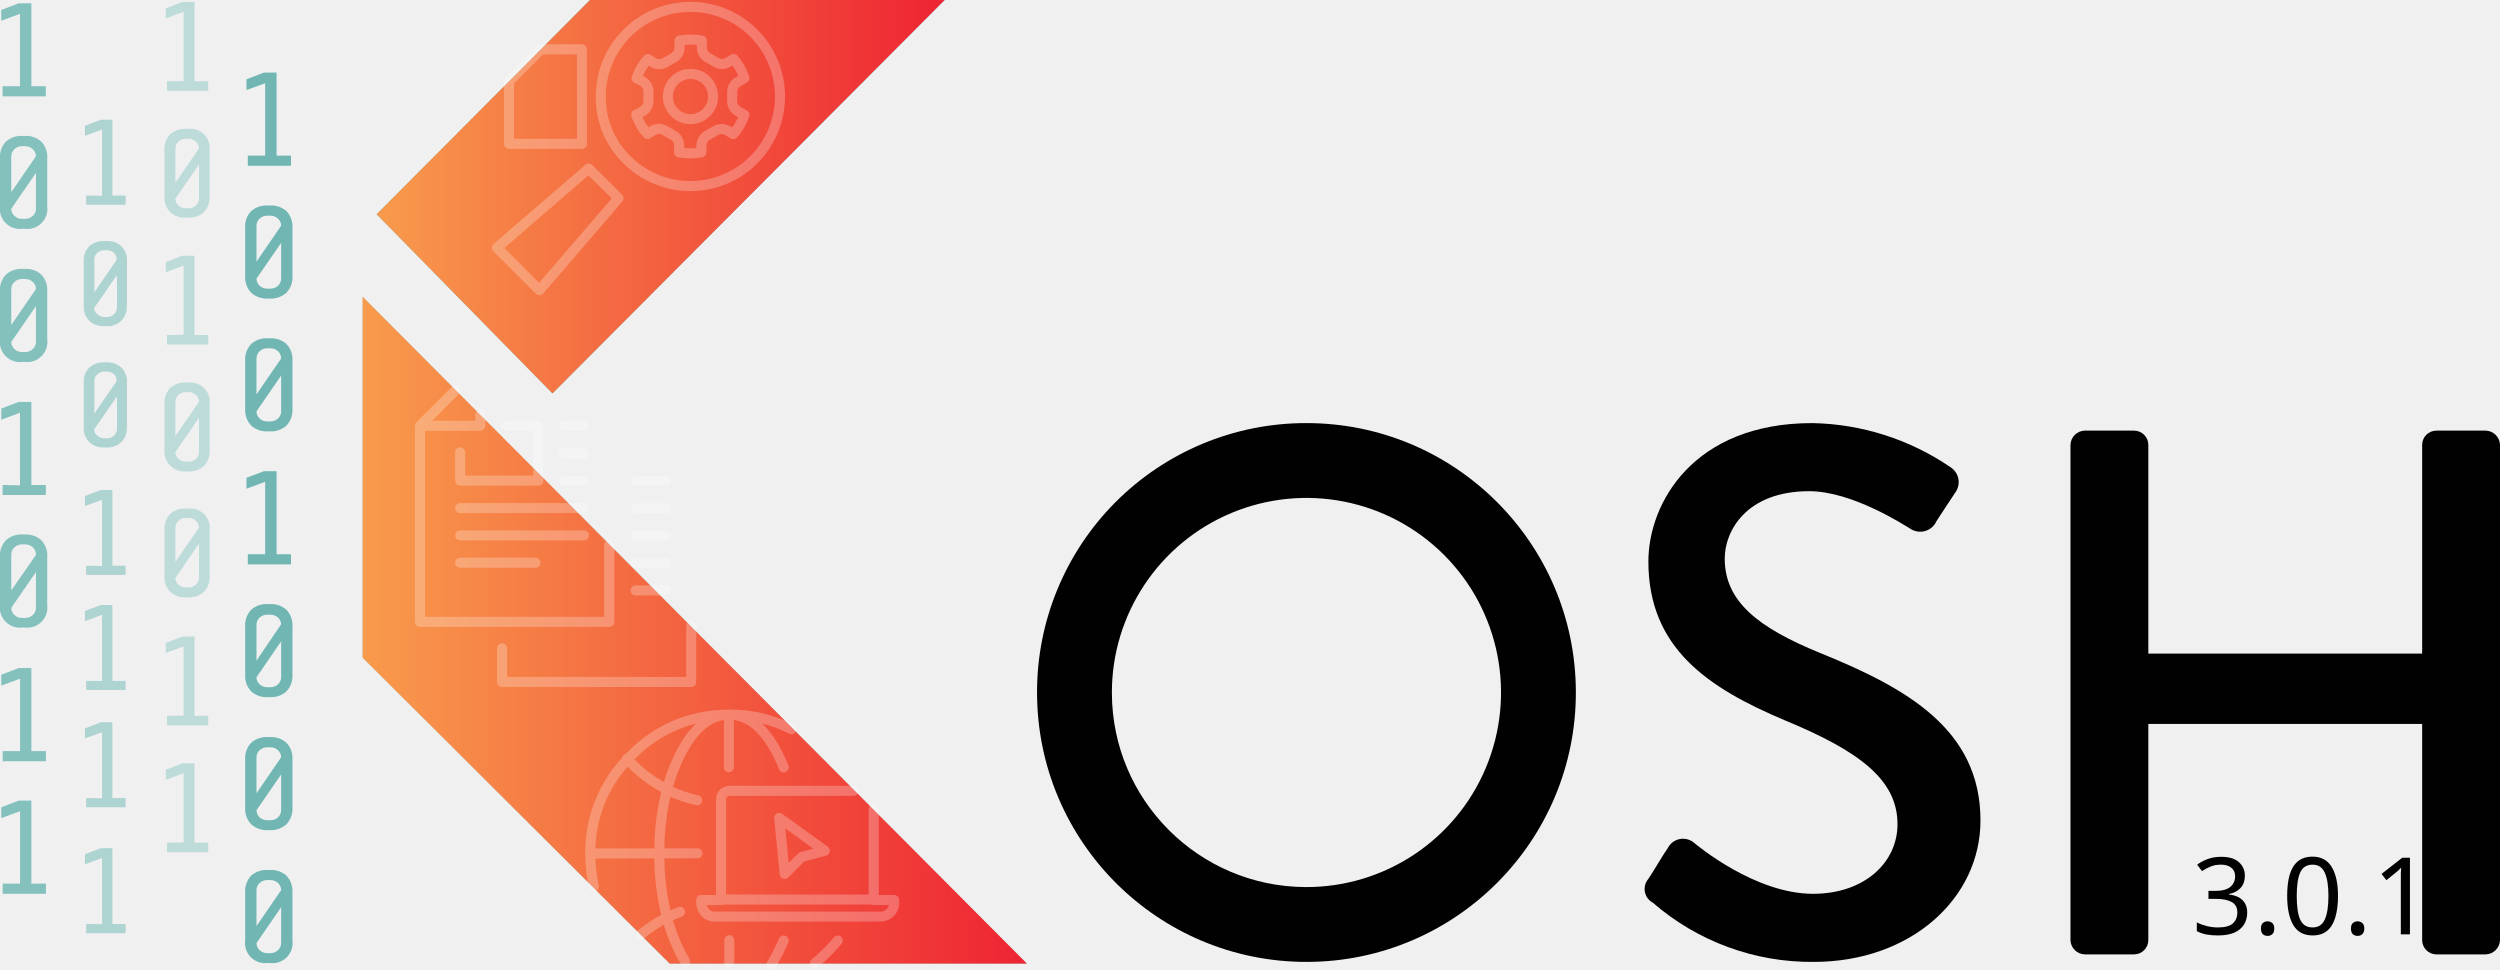
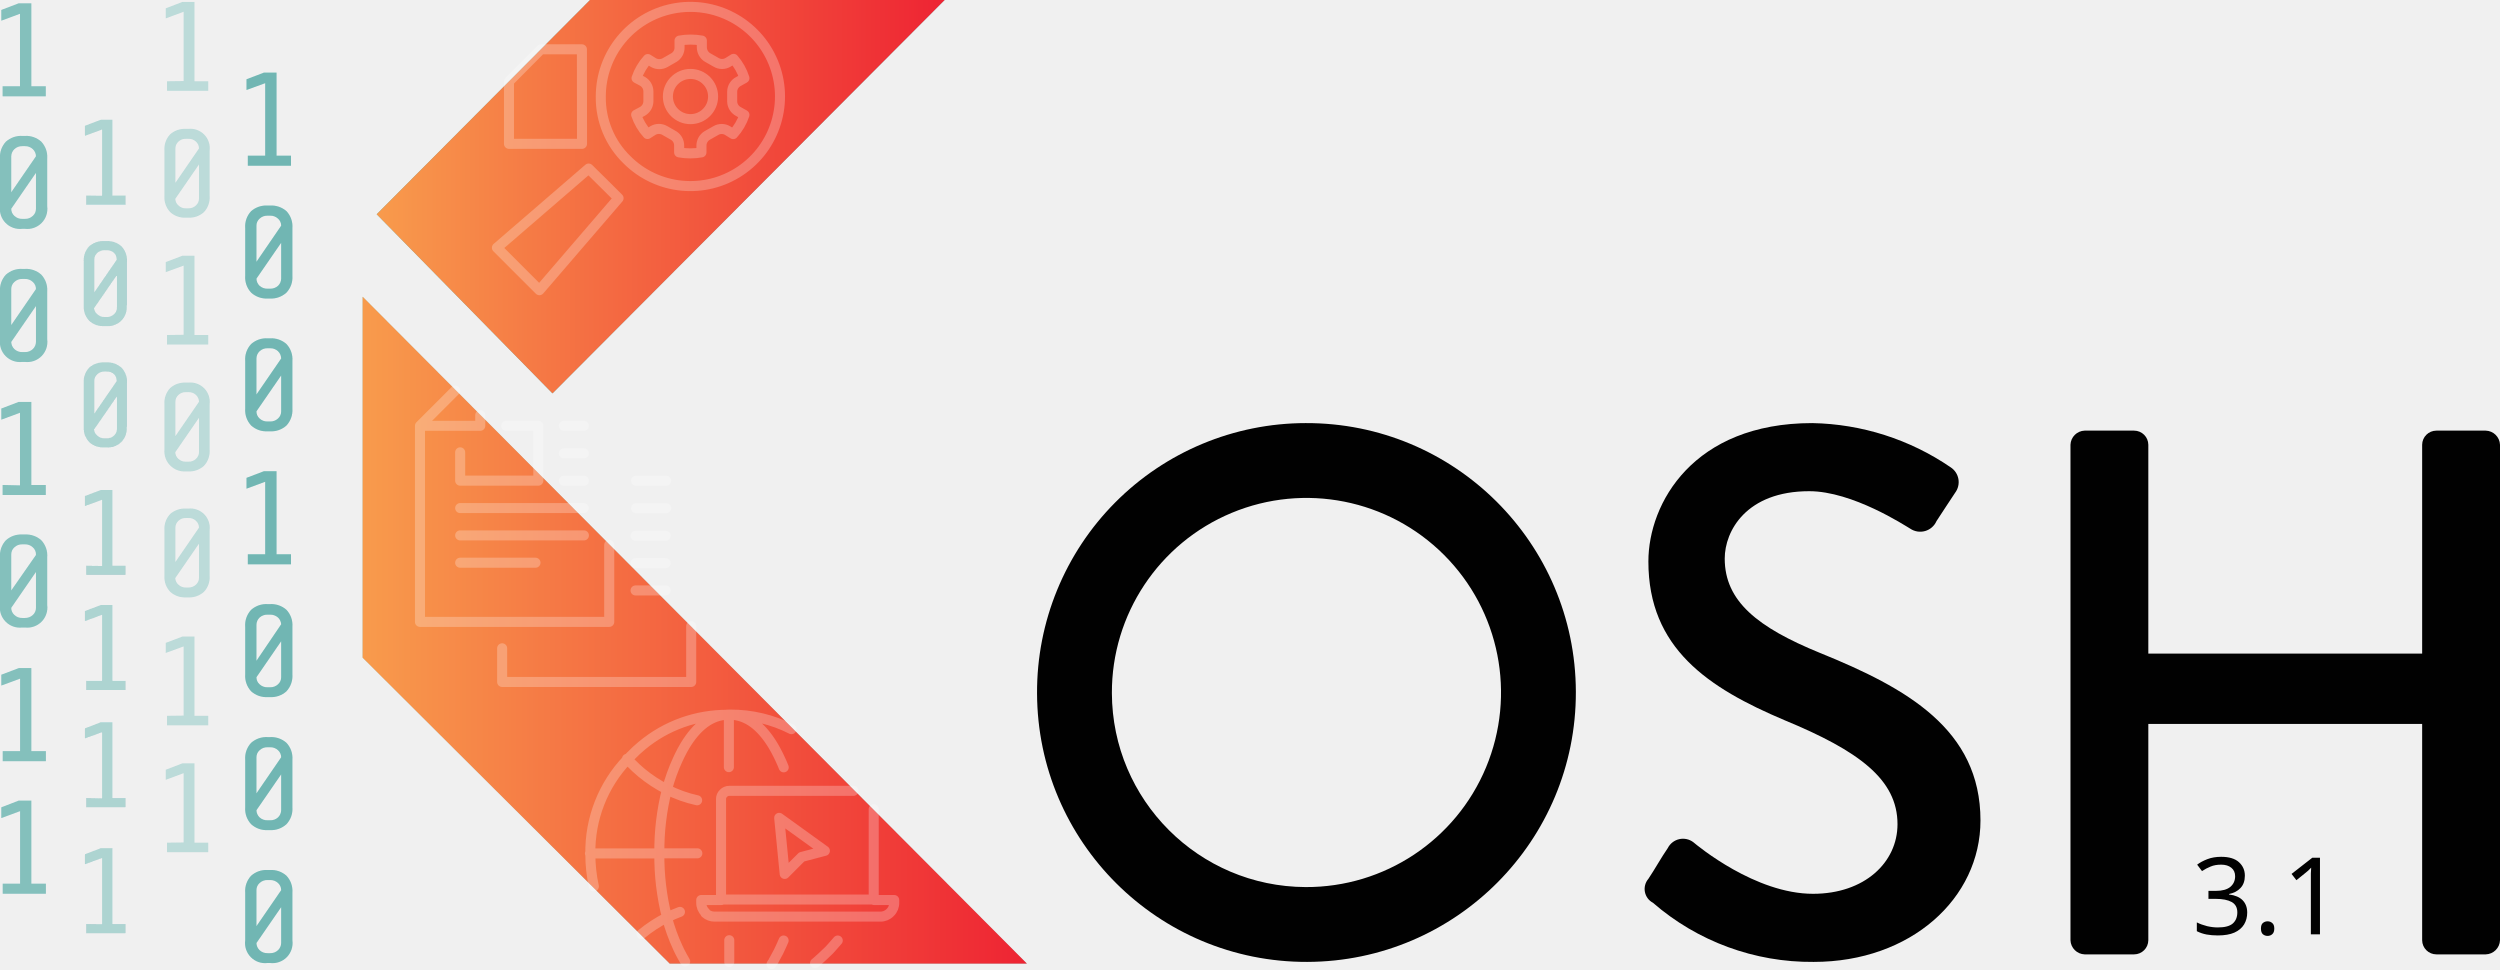
<svg xmlns="http://www.w3.org/2000/svg" xmlns:xlink="http://www.w3.org/1999/xlink" viewBox="0 0 248.88 96.48" version="1.1" id="svg4966">
  <defs id="defs4779">
    <style id="style4771">.cls-1{isolation:isolate;}.cls-2{fill:#010101;}.cls-10,.cls-12,.cls-3{fill:#afdedc;}.cls-10,.cls-11,.cls-12,.cls-13,.cls-3,.cls-9{mix-blend-mode:multiply;}.cls-4{fill:url(#New_Gradient_Swatch_copy_3);}.cls-5{fill:url(#New_Gradient_Swatch_copy_3-2);}.cls-6{opacity:0.25;}.cls-7,.cls-8{fill:none;stroke:#fff;stroke-linecap:round;stroke-linejoin:round;}.cls-7{fill-rule:evenodd;}.cls-10{opacity:0.7;}.cls-11,.cls-12{opacity:0.5;}.cls-13{opacity:0.65;}</style>
    <linearGradient id="New_Gradient_Swatch_copy_3" x1="37.5" y1="19.58" x2="94.04" y2="19.58" gradientUnits="userSpaceOnUse">
      <stop offset="0" stop-color="#f89b4c" id="stop4773" />
      <stop offset="1" stop-color="#ee2433" id="stop4775" />
    </linearGradient>
    <linearGradient id="New_Gradient_Swatch_copy_3-2" x1="36.1" y1="62.73" x2="102.23" y2="62.73" xlink:href="#New_Gradient_Swatch_copy_3" />
    <linearGradient xlink:href="#New_Gradient_Swatch_copy_3" id="linearGradient4972" gradientUnits="userSpaceOnUse" x1="37.5" y1="19.58" x2="94.04" y2="19.58" />
  </defs>
  <path class="cls-2" d="m 129.98,42.12 a 26.82,26.82 0 1 1 -26.74,26.89 26.77,26.77 0 0 1 26.74,-26.89 z m 0,46.19 a 19.37,19.37 0 1 0 -19.29,-19.3 19.37,19.37 0 0 0 19.29,19.3 z" id="path4781" style="isolation:isolate;fill:#010101" />
  <path class="cls-2" d="m 164.1,87.49 c 0.67,-1 1.26,-2.09 1.93,-3.06 a 1.7,1.7 0 0 1 2.54,-0.59 c 0.44,0.37 6.18,5.14 11.92,5.14 5.14,0 8.41,-3.13 8.41,-6.93 0,-4.47 -3.87,-7.3 -11.24,-10.35 -7.6,-3.21 -13.56,-7.16 -13.56,-15.8 0,-5.81 4.47,-13.78 16.31,-13.78 a 25.21,25.21 0 0 1 13.78,4.4 1.76,1.76 0 0 1 0.45,2.53 c -0.6,0.89 -1.27,1.94 -1.86,2.83 a 1.77,1.77 0 0 1 -2.61,0.75 c -0.52,-0.3 -5.74,-3.73 -10.06,-3.73 -6.25,0 -8.41,3.95 -8.41,6.71 0,4.24 3.27,6.85 9.46,9.38 8.64,3.5 16,7.6 16,16.69 0,7.75 -6.92,14.08 -16.61,14.08 a 24.07,24.07 0 0 1 -16,-5.89 1.55,1.55 0 0 1 -0.45,-2.38 z" id="path4783" style="isolation:isolate;fill:#010101" />
  <polygon class="cls-3" points="36.1,29.54 36.1,65.47 66.67,95.93 102.23,95.93 " id="polygon4793" style="isolation:isolate;mix-blend-mode:multiply;fill:#afdedc" />
  <polygon class="cls-3" points="55,39.16 94.04,0 58.74,0 37.5,21.33 " id="polygon4795" style="isolation:isolate;mix-blend-mode:multiply;fill:#afdedc" />
  <polygon class="cls-3" points="55,39.16 94.04,0 58.74,0 37.5,21.33 " id="polygon4797" style="isolation:isolate;mix-blend-mode:multiply;fill:#afdedc" />
  <polygon class="cls-4" points="55,39.16 94.04,0 58.74,0 37.5,21.33 " id="polygon4799" style="isolation:isolate;fill:url(#linearGradient4972)" />
  <polygon class="cls-5" points="36.1,29.54 36.1,65.47 66.67,95.93 102.23,95.93 " id="polygon4801" style="isolation:isolate;fill:url(#New_Gradient_Swatch_copy_3-2)" />
  <g class="cls-6" id="g4805" style="opacity:0.25;isolation:isolate">
    <path class="cls-7" d="m 140,443.25 v 2.82 h 7.78 v -5.46 h -3.2 m 7.74,5.47 h -2 m 0,-2.73 h 2 m 0,-2.74 h -2 M 140,448.8 h 12.3 M 142,439.55 v 1.06 h -6 v 19.52 h 18.84 v -7.67 M 136,440.61 l 3.51,-3.51 m 18,11.71 h 3 m 0,-2.73 h -3 m -13.33,16.68 v 3.35 H 163 v -5.56 m -23,-6.31 h 7.5 m 4.82,-2.72 H 140 m 20.46,5.48 h -3 m 0,-2.72 h 3 m 0,-2.72 h -3" transform="translate(-94.19,-398.22)" id="path4803" style="fill:none;fill-rule:evenodd;stroke:#ffffff;stroke-linecap:round;stroke-linejoin:round" />
  </g>
  <g class="cls-6" id="g4815" style="opacity:0.25;isolation:isolate">
    <polygon class="cls-8" points="50.67,8.11 50.67,14.32 57.94,14.32 57.93,4.91 53.85,4.91 " id="polygon4807" style="fill:none;stroke:#ffffff;stroke-linecap:round;stroke-linejoin:round" />
    <path class="cls-8" d="m 154.27,416.46 -1.48,-1.46 -9.13,7.88 v 0 l 4.23,4.23 v 0 l 7.88,-9.16 z" transform="translate(-94.19,-398.22)" id="path4809" style="fill:none;stroke:#ffffff;stroke-linecap:round;stroke-linejoin:round" />
    <path class="cls-8" d="m 156.62,414.14 a 8.92,8.92 0 1 0 -2.62,-6.31 8.6,8.6 0 0 0 2.62,6.31 z m 1.54,-7.82 -0.6,-0.32 a 5.42,5.42 0 0 1 1.12,-1.9 l 0.56,0.35 a 1.17,1.17 0 0 0 1.17,0 l 0.89,-0.51 a 1.15,1.15 0 0 0 0.54,-1 v -0.68 a 6.21,6.21 0 0 1 2.22,0 v 0.67 a 1.19,1.19 0 0 0 0.55,1 l 0.88,0.5 a 1.15,1.15 0 0 0 1.17,0 l 0.56,-0.35 a 5.4,5.4 0 0 1 1.08,1.92 l -0.59,0.33 a 1.16,1.16 0 0 0 -0.63,1 v 1 a 1.16,1.16 0 0 0 0.63,1 l 0.59,0.33 a 5.4,5.4 0 0 1 -1.12,1.91 l -0.56,-0.35 a 1.15,1.15 0 0 0 -1.17,0 l -0.88,0.5 a 1.18,1.18 0 0 0 -0.55,1 v 0.67 a 6.21,6.21 0 0 1 -2.22,0 v -0.67 a 1.15,1.15 0 0 0 -0.54,-1 l -0.89,-0.51 a 1.17,1.17 0 0 0 -1.17,0 l -0.55,0.35 a 5.38,5.38 0 0 1 -1.13,-1.92 l 0.6,-0.32 a 1.17,1.17 0 0 0 0.62,-1 v -1 a 1.17,1.17 0 0 0 -0.58,-1 z" transform="translate(-94.19,-398.22)" id="path4811" style="fill:none;stroke:#ffffff;stroke-linecap:round;stroke-linejoin:round" />
    <path class="cls-8" d="m 162.93,410.08 a 2.25,2.25 0 0 0 2.25,-2.25 2.25,2.25 0 1 0 -4.5,0 2.25,2.25 0 0 0 2.25,2.25 z" transform="translate(-94.19,-398.22)" id="path4813" style="fill:none;stroke:#ffffff;stroke-linecap:round;stroke-linejoin:round" />
  </g>
  <g class="cls-6" id="g4819" style="opacity:0.25;isolation:isolate">
    <path class="cls-7" d="m 166.75,474.59 v -5.22 h -0.16 c -1.6,0.06 -3,1.09 -4.2,3.07 -0.18,0.3 -0.36,0.63 -0.54,1 l -0.18,0.38 a 18.09,18.09 0 0 0 -1.08,3 12.61,12.61 0 0 0 3,1.07 m 3.14,-8.53 h 0.16 a 13.34,13.34 0 0 1 6.09,1.45 m 6.17,6.14 h -12.37 a 0.79,0.79 0 0 0 -0.57,0.25 0.76,0.76 0 0 0 -0.24,0.57 v 10 h 15.2 v -9 m -7.17,4.76 -1.69,1.69 -0.55,-5.58 4.55,3.28 z m -7.05,-14.16 c 1.6,0.06 3,1.09 4.2,3.07 0.18,0.3 0.36,0.63 0.54,1 l 0.18,0.38 c 0.12,0.26 0.24,0.52 0.34,0.79 m -18.9,11.85 a 14.8,14.8 0 0 1 -0.35,-3.23 v 0 a 13.32,13.32 0 0 1 3.68,-9.4 l 0.37,-0.38 a 14.06,14.06 0 0 1 1.08,-1 13.22,13.22 0 0 1 8.54,-3.07 M 161.88,489 a 12.26,12.26 0 0 0 -1.29,0.56 17.67,17.67 0 0 0 1.08,3 l 0.18,0.38 c 0.18,0.35 0.36,0.68 0.55,1 m -4.35,-2.73 a 13.68,13.68 0 0 1 2.54,-1.66 24.73,24.73 0 0 1 -0.76,-6.37 h -6.91 m 7.67,-6.38 a 24.78,24.78 0 0 0 -0.76,6.37 h 3.78 m -7,-9.41 0.37,0.39 a 14.06,14.06 0 0 0 1.08,1 13.68,13.68 0 0 0 2.54,1.66 m 10.4,17.39 0.08,-0.12 a 0.41,0.41 0 0 1 0.07,-0.11 q 0.27,-0.47 0.54,-1 l 0.18,-0.38 c 0.12,-0.24 0.22,-0.49 0.33,-0.74 m 5.39,0 c -0.21,0.25 -0.43,0.5 -0.65,0.74 -0.22,0.24 -0.24,0.26 -0.37,0.38 q -0.53,0.52 -1.08,1 l -0.16,0.13 M 166,487.82 h -2 v 0.24 a 1.31,1.31 0 0 0 0.41,1 v 0.06 a 1.34,1.34 0 0 0 0.92,0.35 h 16.48 a 1.32,1.32 0 0 0 1,-0.41 1.3,1.3 0 0 0 0.4,-1 v -0.24 h -2 m -14.42,4 V 494" transform="translate(-94.19,-398.22)" id="path4817" style="fill:none;fill-rule:evenodd;stroke:#ffffff;stroke-linecap:round;stroke-linejoin:round" />
  </g>
  <g class="cls-9" id="g4835" style="isolation:isolate;mix-blend-mode:multiply">
    <path class="cls-3" d="m 94.45,406.81 v 1 h 4.3 v -1 h -1.44 v -8.26 h -1.26 l -1.73,0.66 v 1.07 l 1.86,-0.69 v 7.22 z" transform="translate(-94.19,-398.22)" id="path4821" style="mix-blend-mode:multiply;fill:#afdedc" />
    <path class="cls-3" d="M 98.89,418.78 V 414 a 2.21,2.21 0 0 0 -0.59,-1.68 2.26,2.26 0 0 0 -1.63,-0.57 h -0.26 a 2.26,2.26 0 0 0 -1.63,0.57 2.21,2.21 0 0 0 -0.59,1.68 v 4.76 a 2,2 0 0 0 2.22,2.24 h 0.26 a 2,2 0 0 0 2.22,-2.25 z m -1.12,-5 -2.46,3.58 v -3.58 a 1,1 0 0 1 0.31,-0.71 1.09,1.09 0 0 1 0.79,-0.3 h 0.26 a 1.09,1.09 0 0 1 0.79,0.3 1,1 0 0 1 0.31,0.7 z m -2.46,5.22 2.46,-3.57 V 419 a 0.93,0.93 0 0 1 -0.31,0.71 1.09,1.09 0 0 1 -0.79,0.3 h -0.26 a 1.09,1.09 0 0 1 -0.79,-0.3 0.93,0.93 0 0 1 -0.31,-0.71 z" transform="translate(-94.19,-398.22)" id="path4823" style="mix-blend-mode:multiply;fill:#afdedc" />
    <path class="cls-3" d="m 98.89,432 v -4.76 a 2.21,2.21 0 0 0 -0.59,-1.68 2.26,2.26 0 0 0 -1.63,-0.57 h -0.26 a 2.26,2.26 0 0 0 -1.63,0.57 2.21,2.21 0 0 0 -0.59,1.68 V 432 a 2,2 0 0 0 2.22,2.25 h 0.26 A 2,2 0 0 0 98.89,432 Z m -1.12,-5 -2.46,3.58 V 427 a 0.93,0.93 0 0 1 0.31,-0.71 1.09,1.09 0 0 1 0.79,-0.3 h 0.26 a 1.09,1.09 0 0 1 0.79,0.3 0.93,0.93 0 0 1 0.31,0.71 z m -2.46,5.26 2.46,-3.57 v 3.57 a 1,1 0 0 1 -0.31,0.71 1.09,1.09 0 0 1 -0.79,0.3 h -0.26 a 1.09,1.09 0 0 1 -0.79,-0.3 1,1 0 0 1 -0.31,-0.71 z" transform="translate(-94.19,-398.22)" id="path4825" style="mix-blend-mode:multiply;fill:#afdedc" />
    <path class="cls-3" d="m 94.45,446.5 v 1 h 4.3 v -1 h -1.44 v -8.27 h -1.26 l -1.73,0.66 V 440 l 1.86,-0.69 v 7.23 z" transform="translate(-94.19,-398.22)" id="path4827" style="mix-blend-mode:multiply;fill:#afdedc" />
    <path class="cls-3" d="m 98.89,458.47 v -4.76 A 2.21,2.21 0 0 0 98.3,452 2.26,2.26 0 0 0 96.67,451.43 h -0.26 a 2.26,2.26 0 0 0 -1.63,0.57 2.21,2.21 0 0 0 -0.59,1.68 v 4.76 a 2,2 0 0 0 2.22,2.25 h 0.26 a 2,2 0 0 0 2.22,-2.25 z m -1.12,-5 -2.46,3.53 v -3.58 a 0.93,0.93 0 0 1 0.31,-0.71 1.09,1.09 0 0 1 0.79,-0.3 h 0.26 a 1.09,1.09 0 0 1 0.79,0.3 0.93,0.93 0 0 1 0.31,0.75 z m -2.46,5.26 2.46,-3.57 v 3.57 a 0.93,0.93 0 0 1 -0.31,0.71 1.09,1.09 0 0 1 -0.79,0.3 h -0.26 a 1.09,1.09 0 0 1 -0.79,-0.3 0.93,0.93 0 0 1 -0.31,-0.72 z" transform="translate(-94.19,-398.22)" id="path4829" style="mix-blend-mode:multiply;fill:#afdedc" />
    <path class="cls-3" d="m 94.46,473 v 1 h 4.3 v -1 h -1.45 v -8.27 h -1.25 l -1.74,0.66 v 1.08 l 1.87,-0.69 V 473 Z" transform="translate(-94.19,-398.22)" id="path4831" style="mix-blend-mode:multiply;fill:#afdedc" />
    <path class="cls-3" d="m 94.46,486.19 v 1 h 4.3 v -1 h -1.45 v -8.27 h -1.25 l -1.74,0.67 v 1.07 l 1.87,-0.69 v 7.22 z" transform="translate(-94.19,-398.22)" id="path4833" style="mix-blend-mode:multiply;fill:#afdedc" />
  </g>
  <g class="cls-9" id="g4851" style="isolation:isolate;mix-blend-mode:multiply">
    <path class="cls-3" d="m 118.86,413.72 v 1 h 4.3 v -1 h -1.44 v -8.27 h -1.26 l -1.73,0.66 v 1.07 l 1.86,-0.68 v 7.22 z" transform="translate(-94.19,-398.22)" id="path4837" style="mix-blend-mode:multiply;fill:#afdedc" />
    <path class="cls-3" d="m 123.3,425.69 v -4.77 a 2.21,2.21 0 0 0 -0.59,-1.68 2.3,2.3 0 0 0 -1.63,-0.56 h -0.26 a 2.3,2.3 0 0 0 -1.63,0.56 2.21,2.21 0 0 0 -0.59,1.68 v 4.77 a 2.2,2.2 0 0 0 0.6,1.67 2.26,2.26 0 0 0 1.62,0.58 h 0.26 a 2.26,2.26 0 0 0 1.62,-0.58 2.2,2.2 0 0 0 0.6,-1.67 z m -1.12,-5 -2.46,3.59 v -3.59 a 0.91,0.91 0 0 1 0.31,-0.7 1.09,1.09 0 0 1 0.79,-0.3 h 0.26 a 1.09,1.09 0 0 1 0.79,0.3 0.91,0.91 0 0 1 0.31,0.68 z m -2.46,5.27 2.46,-3.57 v 3.57 a 1,1 0 0 1 -0.31,0.71 1.13,1.13 0 0 1 -0.79,0.29 h -0.26 a 1.13,1.13 0 0 1 -0.79,-0.29 1,1 0 0 1 -0.31,-0.73 z" transform="translate(-94.19,-398.22)" id="path4839" style="mix-blend-mode:multiply;fill:#afdedc" />
    <path class="cls-3" d="m 123.3,438.91 v -4.76 a 2.21,2.21 0 0 0 -0.59,-1.68 2.26,2.26 0 0 0 -1.63,-0.57 h -0.26 a 2.26,2.26 0 0 0 -1.63,0.57 2.21,2.21 0 0 0 -0.59,1.68 v 4.76 a 2.23,2.23 0 0 0 0.6,1.68 2.26,2.26 0 0 0 1.62,0.57 h 0.26 a 2.26,2.26 0 0 0 1.62,-0.57 2.23,2.23 0 0 0 0.6,-1.68 z m -1.12,-5 -2.46,3.58 v -3.59 a 1,1 0 0 1 0.31,-0.71 1.09,1.09 0 0 1 0.79,-0.3 h 0.26 a 1.09,1.09 0 0 1 0.79,0.3 1,1 0 0 1 0.31,0.71 z m -2.46,5.26 2.46,-3.57 v 3.57 a 0.93,0.93 0 0 1 -0.31,0.71 1.09,1.09 0 0 1 -0.79,0.3 h -0.26 a 1.09,1.09 0 0 1 -0.79,-0.3 0.93,0.93 0 0 1 -0.31,-0.72 z" transform="translate(-94.19,-398.22)" id="path4841" style="mix-blend-mode:multiply;fill:#afdedc" />
    <path class="cls-3" d="m 118.86,453.4 v 1 h 4.3 v -1 h -1.44 v -8.27 h -1.26 l -1.73,0.66 v 1.08 l 1.86,-0.69 v 7.22 z" transform="translate(-94.19,-398.22)" id="path4843" style="mix-blend-mode:multiply;fill:#afdedc" />
    <path class="cls-3" d="m 123.3,465.37 v -4.76 a 2.21,2.21 0 0 0 -0.59,-1.68 2.26,2.26 0 0 0 -1.63,-0.57 h -0.26 a 2.26,2.26 0 0 0 -1.63,0.57 2.21,2.21 0 0 0 -0.59,1.68 v 4.76 a 2.23,2.23 0 0 0 0.6,1.68 2.26,2.26 0 0 0 1.62,0.57 h 0.26 a 2.26,2.26 0 0 0 1.62,-0.57 2.23,2.23 0 0 0 0.6,-1.68 z m -1.12,-5 -2.46,3.63 v -3.59 a 1,1 0 0 1 0.31,-0.71 1.13,1.13 0 0 1 0.79,-0.29 h 0.26 a 1.13,1.13 0 0 1 0.79,0.29 1,1 0 0 1 0.31,0.66 z m -2.46,5.27 2.46,-3.58 v 3.58 a 0.91,0.91 0 0 1 -0.31,0.7 1.09,1.09 0 0 1 -0.79,0.3 h -0.26 a 1.09,1.09 0 0 1 -0.79,-0.3 0.91,0.91 0 0 1 -0.31,-0.71 z" transform="translate(-94.19,-398.22)" id="path4845" style="mix-blend-mode:multiply;fill:#afdedc" />
    <path class="cls-3" d="m 123.3,478.61 v -4.76 a 2.21,2.21 0 0 0 -0.59,-1.68 2.26,2.26 0 0 0 -1.63,-0.57 h -0.26 a 2.26,2.26 0 0 0 -1.63,0.57 2.21,2.21 0 0 0 -0.59,1.68 v 4.76 a 2.2,2.2 0 0 0 0.6,1.67 2.26,2.26 0 0 0 1.62,0.58 h 0.26 a 2.26,2.26 0 0 0 1.62,-0.58 2.2,2.2 0 0 0 0.6,-1.67 z m -1.12,-5 -2.46,3.59 v -3.59 a 0.93,0.93 0 0 1 0.31,-0.7 1.09,1.09 0 0 1 0.79,-0.3 h 0.26 a 1.09,1.09 0 0 1 0.79,0.3 0.93,0.93 0 0 1 0.31,0.68 z m -2.46,5.27 2.46,-3.57 v 3.57 a 1,1 0 0 1 -0.31,0.71 1.09,1.09 0 0 1 -0.79,0.29 h -0.26 a 1.09,1.09 0 0 1 -0.79,-0.29 1,1 0 0 1 -0.31,-0.73 z" transform="translate(-94.19,-398.22)" id="path4847" style="mix-blend-mode:multiply;fill:#afdedc" />
    <path class="cls-3" d="m 123.3,491.84 v -4.76 a 2.21,2.21 0 0 0 -0.59,-1.68 2.26,2.26 0 0 0 -1.63,-0.57 h -0.26 a 2.26,2.26 0 0 0 -1.63,0.57 2.21,2.21 0 0 0 -0.59,1.68 v 4.76 a 2,2 0 0 0 2.22,2.25 h 0.26 a 2,2 0 0 0 2.22,-2.25 z m -1.12,-5 -2.46,3.58 v -3.58 a 0.93,0.93 0 0 1 0.31,-0.71 1.09,1.09 0 0 1 0.79,-0.3 h 0.26 a 1.09,1.09 0 0 1 0.79,0.3 0.93,0.93 0 0 1 0.31,0.7 z m -2.46,5.26 2.46,-3.57 v 3.57 a 1,1 0 0 1 -0.31,0.71 1.09,1.09 0 0 1 -0.79,0.3 h -0.26 a 1.09,1.09 0 0 1 -0.79,-0.3 1,1 0 0 1 -0.31,-0.72 z" transform="translate(-94.19,-398.22)" id="path4849" style="mix-blend-mode:multiply;fill:#afdedc" />
  </g>
  <path class="cls-10" d="m 16.63,8.09 v 0.95 h 4.1 V 8.09 h -1.37 v -7.9 h -1.2 L 16.5,0.83 v 1 l 1.78,-0.66 v 6.9 z" id="path4853" style="opacity:0.7;isolation:isolate;mix-blend-mode:multiply;fill:#afdedc" />
  <path class="cls-10" d="M 20.87,19.53 V 14.98 A 1.93,1.93 0 0 0 18.75,12.83 H 18.5 a 2.18,2.18 0 0 0 -1.56,0.54 2.14,2.14 0 0 0 -0.57,1.61 v 4.55 a 2.11,2.11 0 0 0 0.58,1.59 2.13,2.13 0 0 0 1.55,0.55 h 0.25 a 2.15,2.15 0 0 0 1.55,-0.55 2.1,2.1 0 0 0 0.57,-1.59 z m -1.06,-4.75 -2.35,3.42 v -3.42 a 0.91,0.91 0 0 1 0.3,-0.68 1,1 0 0 1 0.75,-0.28 h 0.25 a 1,1 0 0 1 0.75,0.28 0.91,0.91 0 0 1 0.3,0.68 z m -2.35,5 2.35,-3.41 v 3.41 a 0.89,0.89 0 0 1 -0.3,0.67 1.05,1.05 0 0 1 -0.75,0.29 h -0.25 a 1,1 0 0 1 -0.75,-0.29 0.89,0.89 0 0 1 -0.31,-0.67 z" id="path4855" style="opacity:0.7;isolation:isolate;mix-blend-mode:multiply;fill:#afdedc" />
  <path class="cls-10" d="m 16.63,33.35 v 0.95 h 4.1 v -0.95 h -1.37 v -7.89 h -1.2 l -1.66,0.63 v 1 l 1.78,-0.65 v 6.89 z" id="path4857" style="opacity:0.7;isolation:isolate;mix-blend-mode:multiply;fill:#afdedc" />
  <path class="cls-10" d="M 20.87,44.78 V 40.24 A 1.93,1.93 0 0 0 18.75,38.09 H 18.5 a 2.18,2.18 0 0 0 -1.56,0.54 2.14,2.14 0 0 0 -0.57,1.61 v 4.54 a 2,2 0 0 0 2.13,2.15 h 0.25 a 2.15,2.15 0 0 0 1.55,-0.55 2.11,2.11 0 0 0 0.57,-1.6 z M 19.81,40 17.46,43.42 V 40 a 0.91,0.91 0 0 1 0.3,-0.68 1,1 0 0 1 0.75,-0.28 h 0.25 a 1,1 0 0 1 0.75,0.28 0.91,0.91 0 0 1 0.3,0.68 z m -2.35,5 2.35,-3.41 V 45 a 0.9,0.9 0 0 1 -0.3,0.68 1,1 0 0 1 -0.75,0.28 h -0.25 a 1,1 0 0 1 -0.75,-0.28 0.9,0.9 0 0 1 -0.31,-0.66 z" id="path4859" style="opacity:0.7;isolation:isolate;mix-blend-mode:multiply;fill:#afdedc" />
  <path class="cls-10" d="m 16.63,71.26 v 0.95 h 4.1 v -0.95 h -1.37 v -7.89 h -1.2 L 16.5,64 v 1 l 1.78,-0.65 v 6.89 z" id="path4861" style="opacity:0.7;isolation:isolate;mix-blend-mode:multiply;fill:#afdedc" />
  <path class="cls-10" d="M 20.87,57.32 V 52.78 A 1.93,1.93 0 0 0 18.75,50.63 H 18.5 a 2.18,2.18 0 0 0 -1.56,0.54 2.14,2.14 0 0 0 -0.57,1.61 v 4.55 a 2.09,2.09 0 0 0 0.58,1.59 2.13,2.13 0 0 0 1.55,0.55 h 0.25 a 2.15,2.15 0 0 0 1.55,-0.55 2.09,2.09 0 0 0 0.57,-1.6 z m -1.06,-4.79 -2.35,3.42 v -3.42 a 0.91,0.91 0 0 1 0.3,-0.68 1,1 0 0 1 0.75,-0.28 h 0.25 a 1,1 0 0 1 0.75,0.28 0.91,0.91 0 0 1 0.3,0.68 z m -2.35,5 2.35,-3.41 v 3.41 a 0.89,0.89 0 0 1 -0.3,0.67 1.05,1.05 0 0 1 -0.75,0.29 H 18.51 A 1,1 0 0 1 17.76,58.2 0.89,0.89 0 0 1 17.45,57.56 Z" id="path4863" style="opacity:0.7;isolation:isolate;mix-blend-mode:multiply;fill:#afdedc" />
  <path class="cls-10" d="m 16.63,83.89 v 0.95 h 4.1 v -0.95 h -1.37 v -7.9 h -1.2 l -1.66,0.64 v 1 l 1.78,-0.66 v 6.9 z" id="path4865" style="opacity:0.7;isolation:isolate;mix-blend-mode:multiply;fill:#afdedc" />
  <g class="cls-11" id="g4881" style="opacity:0.5;isolation:isolate;mix-blend-mode:multiply">
    <path class="cls-12" d="m 102.77,417.69 v 0.91 h 3.92 v -0.91 h -1.31 v -7.55 h -1.15 l -1.58,0.6 v 1 l 1.7,-0.63 v 6.6 z" transform="translate(-94.19,-398.22)" id="path4867" style="opacity:0.5;mix-blend-mode:multiply;fill:#afdedc" />
    <path class="cls-12" d="m 106.83,428.63 v -4.35 a 2,2 0 0 0 -0.55,-1.54 2.07,2.07 0 0 0 -1.48,-0.52 h -0.24 a 2.09,2.09 0 0 0 -1.49,0.52 2,2 0 0 0 -0.54,1.54 v 4.35 a 2,2 0 0 0 0.55,1.53 2,2 0 0 0 1.48,0.52 h 0.24 a 1.86,1.86 0 0 0 2,-2.05 z m -1,-4.58 -2.25,3.27 v -3.27 a 0.87,0.87 0 0 1 0.29,-0.65 1,1 0 0 1 0.72,-0.27 h 0.24 a 1,1 0 0 1 0.72,0.27 0.86,0.86 0 0 1 0.25,0.65 z m -2.25,4.81 2.25,-3.26 v 3.26 a 0.84,0.84 0 0 1 -0.28,0.64 1,1 0 0 1 -0.72,0.28 h -0.24 a 1,1 0 0 1 -0.72,-0.28 0.85,0.85 0 0 1 -0.32,-0.64 z" transform="translate(-94.19,-398.22)" id="path4869" style="opacity:0.5;mix-blend-mode:multiply;fill:#afdedc" />
    <path class="cls-12" d="m 102.77,466 v 0.91 h 3.92 V 466 h -1.31 v -7.55 h -1.15 l -1.58,0.6 v 1 l 1.7,-0.63 V 466 Z" transform="translate(-94.19,-398.22)" id="path4871" style="opacity:0.5;mix-blend-mode:multiply;fill:#afdedc" />
    <path class="cls-12" d="m 102.77,490.21 v 0.91 h 3.92 v -0.91 h -1.31 v -7.55 h -1.15 l -1.58,0.6 v 1 l 1.7,-0.63 v 6.6 z" transform="translate(-94.19,-398.22)" id="path4873" style="opacity:0.5;mix-blend-mode:multiply;fill:#afdedc" />
    <path class="cls-12" d="m 102.77,454.54 v 0.91 h 3.92 v -0.91 h -1.31 V 447 h -1.15 l -1.58,0.6 v 1 l 1.7,-0.63 v 6.6 z" transform="translate(-94.19,-398.22)" id="path4875" style="opacity:0.5;mix-blend-mode:multiply;fill:#afdedc" />
    <path class="cls-12" d="m 106.83,440.71 v -4.35 a 2,2 0 0 0 -0.55,-1.54 2.07,2.07 0 0 0 -1.48,-0.52 h -0.24 a 2.09,2.09 0 0 0 -1.49,0.52 2,2 0 0 0 -0.54,1.54 v 4.35 a 2,2 0 0 0 0.55,1.53 2,2 0 0 0 1.48,0.52 h 0.24 a 1.86,1.86 0 0 0 2,-2.05 z m -1,-4.58 -2.25,3.27 v -3.27 a 0.87,0.87 0 0 1 0.29,-0.65 1,1 0 0 1 0.72,-0.27 h 0.24 a 1,1 0 0 1 0.72,0.27 0.86,0.86 0 0 1 0.25,0.65 z m -2.25,4.81 2.25,-3.26 v 3.26 a 0.84,0.84 0 0 1 -0.28,0.64 1,1 0 0 1 -0.72,0.28 h -0.24 a 1,1 0 0 1 -0.72,-0.28 0.85,0.85 0 0 1 -0.32,-0.64 z" transform="translate(-94.19,-398.22)" id="path4877" style="opacity:0.5;mix-blend-mode:multiply;fill:#afdedc" />
    <path class="cls-12" d="m 102.77,477.67 v 0.91 h 3.92 v -0.91 h -1.31 v -7.55 h -1.15 l -1.58,0.61 v 1 l 1.7,-0.62 v 6.59 z" transform="translate(-94.19,-398.22)" id="path4879" style="opacity:0.5;mix-blend-mode:multiply;fill:#afdedc" />
  </g>
  <g class="cls-11" id="g4897" style="opacity:0.5;isolation:isolate;mix-blend-mode:multiply">
    <path class="cls-12" d="m 102.77,417.69 v 0.91 h 3.92 v -0.91 h -1.31 v -7.55 h -1.15 l -1.58,0.6 v 1 l 1.7,-0.63 v 6.6 z" transform="translate(-94.19,-398.22)" id="path4883" style="opacity:0.5;mix-blend-mode:multiply;fill:#afdedc" />
    <path class="cls-12" d="m 106.83,428.63 v -4.35 a 2,2 0 0 0 -0.55,-1.54 2.07,2.07 0 0 0 -1.48,-0.52 h -0.24 a 2.09,2.09 0 0 0 -1.49,0.52 2,2 0 0 0 -0.54,1.54 v 4.35 a 2,2 0 0 0 0.55,1.53 2,2 0 0 0 1.48,0.52 h 0.24 a 1.86,1.86 0 0 0 2,-2.05 z m -1,-4.58 -2.25,3.27 v -3.27 a 0.87,0.87 0 0 1 0.29,-0.65 1,1 0 0 1 0.72,-0.27 h 0.24 a 1,1 0 0 1 0.72,0.27 0.86,0.86 0 0 1 0.25,0.65 z m -2.25,4.81 2.25,-3.26 v 3.26 a 0.84,0.84 0 0 1 -0.28,0.64 1,1 0 0 1 -0.72,0.28 h -0.24 a 1,1 0 0 1 -0.72,-0.28 0.85,0.85 0 0 1 -0.32,-0.64 z" transform="translate(-94.19,-398.22)" id="path4885" style="opacity:0.5;mix-blend-mode:multiply;fill:#afdedc" />
    <path class="cls-12" d="m 102.77,466 v 0.91 h 3.92 V 466 h -1.31 v -7.55 h -1.15 l -1.58,0.6 v 1 l 1.7,-0.63 V 466 Z" transform="translate(-94.19,-398.22)" id="path4887" style="opacity:0.5;mix-blend-mode:multiply;fill:#afdedc" />
    <path class="cls-12" d="m 102.77,490.21 v 0.91 h 3.92 v -0.91 h -1.31 v -7.55 h -1.15 l -1.58,0.6 v 1 l 1.7,-0.63 v 6.6 z" transform="translate(-94.19,-398.22)" id="path4889" style="opacity:0.5;mix-blend-mode:multiply;fill:#afdedc" />
    <path class="cls-12" d="m 102.77,454.54 v 0.91 h 3.92 v -0.91 h -1.31 V 447 h -1.15 l -1.58,0.6 v 1 l 1.7,-0.63 v 6.6 z" transform="translate(-94.19,-398.22)" id="path4891" style="opacity:0.5;mix-blend-mode:multiply;fill:#afdedc" />
    <path class="cls-12" d="m 106.83,440.71 v -4.35 a 2,2 0 0 0 -0.55,-1.54 2.07,2.07 0 0 0 -1.48,-0.52 h -0.24 a 2.09,2.09 0 0 0 -1.49,0.52 2,2 0 0 0 -0.54,1.54 v 4.35 a 2,2 0 0 0 0.55,1.53 2,2 0 0 0 1.48,0.52 h 0.24 a 1.86,1.86 0 0 0 2,-2.05 z m -1,-4.58 -2.25,3.27 v -3.27 a 0.87,0.87 0 0 1 0.29,-0.65 1,1 0 0 1 0.72,-0.27 h 0.24 a 1,1 0 0 1 0.72,0.27 0.86,0.86 0 0 1 0.25,0.65 z m -2.25,4.81 2.25,-3.26 v 3.26 a 0.84,0.84 0 0 1 -0.28,0.64 1,1 0 0 1 -0.72,0.28 h -0.24 a 1,1 0 0 1 -0.72,-0.28 0.85,0.85 0 0 1 -0.32,-0.64 z" transform="translate(-94.19,-398.22)" id="path4893" style="opacity:0.5;mix-blend-mode:multiply;fill:#afdedc" />
    <path class="cls-12" d="m 102.77,477.67 v 0.91 h 3.92 v -0.91 h -1.31 v -7.55 h -1.15 l -1.58,0.61 v 1 l 1.7,-0.62 v 6.59 z" transform="translate(-94.19,-398.22)" id="path4895" style="opacity:0.5;mix-blend-mode:multiply;fill:#afdedc" />
  </g>
  <g class="cls-11" id="g4913" style="opacity:0.5;isolation:isolate;mix-blend-mode:multiply">
    <path class="cls-12" d="m 102.77,417.69 v 0.91 h 3.92 v -0.91 h -1.31 v -7.55 h -1.15 l -1.58,0.6 v 1 l 1.7,-0.63 v 6.6 z" transform="translate(-94.19,-398.22)" id="path4899" style="opacity:0.5;mix-blend-mode:multiply;fill:#afdedc" />
    <path class="cls-12" d="m 106.83,428.63 v -4.35 a 2,2 0 0 0 -0.55,-1.54 2.07,2.07 0 0 0 -1.48,-0.52 h -0.24 a 2.09,2.09 0 0 0 -1.49,0.52 2,2 0 0 0 -0.54,1.54 v 4.35 a 2,2 0 0 0 0.55,1.53 2,2 0 0 0 1.48,0.52 h 0.24 a 1.86,1.86 0 0 0 2,-2.05 z m -1,-4.58 -2.25,3.27 v -3.27 a 0.87,0.87 0 0 1 0.29,-0.65 1,1 0 0 1 0.72,-0.27 h 0.24 a 1,1 0 0 1 0.72,0.27 0.86,0.86 0 0 1 0.25,0.65 z m -2.25,4.81 2.25,-3.26 v 3.26 a 0.84,0.84 0 0 1 -0.28,0.64 1,1 0 0 1 -0.72,0.28 h -0.24 a 1,1 0 0 1 -0.72,-0.28 0.85,0.85 0 0 1 -0.32,-0.64 z" transform="translate(-94.19,-398.22)" id="path4901" style="opacity:0.5;mix-blend-mode:multiply;fill:#afdedc" />
    <path class="cls-12" d="m 102.77,466 v 0.91 h 3.92 V 466 h -1.31 v -7.55 h -1.15 l -1.58,0.6 v 1 l 1.7,-0.63 V 466 Z" transform="translate(-94.19,-398.22)" id="path4903" style="opacity:0.5;mix-blend-mode:multiply;fill:#afdedc" />
    <path class="cls-12" d="m 102.77,490.21 v 0.91 h 3.92 v -0.91 h -1.31 v -7.55 h -1.15 l -1.58,0.6 v 1 l 1.7,-0.63 v 6.6 z" transform="translate(-94.19,-398.22)" id="path4905" style="opacity:0.5;mix-blend-mode:multiply;fill:#afdedc" />
    <path class="cls-12" d="m 102.77,454.54 v 0.91 h 3.92 v -0.91 h -1.31 V 447 h -1.15 l -1.58,0.6 v 1 l 1.7,-0.63 v 6.6 z" transform="translate(-94.19,-398.22)" id="path4907" style="opacity:0.5;mix-blend-mode:multiply;fill:#afdedc" />
    <path class="cls-12" d="m 106.83,440.71 v -4.35 a 2,2 0 0 0 -0.55,-1.54 2.07,2.07 0 0 0 -1.48,-0.52 h -0.24 a 2.09,2.09 0 0 0 -1.49,0.52 2,2 0 0 0 -0.54,1.54 v 4.35 a 2,2 0 0 0 0.55,1.53 2,2 0 0 0 1.48,0.52 h 0.24 a 1.86,1.86 0 0 0 2,-2.05 z m -1,-4.58 -2.25,3.27 v -3.27 a 0.87,0.87 0 0 1 0.29,-0.65 1,1 0 0 1 0.72,-0.27 h 0.24 a 1,1 0 0 1 0.72,0.27 0.86,0.86 0 0 1 0.25,0.65 z m -2.25,4.81 2.25,-3.26 v 3.26 a 0.84,0.84 0 0 1 -0.28,0.64 1,1 0 0 1 -0.72,0.28 h -0.24 a 1,1 0 0 1 -0.72,-0.28 0.85,0.85 0 0 1 -0.32,-0.64 z" transform="translate(-94.19,-398.22)" id="path4909" style="opacity:0.5;mix-blend-mode:multiply;fill:#afdedc" />
    <path class="cls-12" d="m 102.77,477.67 v 0.91 h 3.92 v -0.91 h -1.31 v -7.55 h -1.15 l -1.58,0.61 v 1 l 1.7,-0.62 v 6.59 z" transform="translate(-94.19,-398.22)" id="path4911" style="opacity:0.5;mix-blend-mode:multiply;fill:#afdedc" />
  </g>
  <g class="cls-11" id="g4929" style="opacity:0.5;isolation:isolate;mix-blend-mode:multiply">
    <path class="cls-12" d="m 102.77,417.69 v 0.91 h 3.92 v -0.91 h -1.31 v -7.55 h -1.15 l -1.58,0.6 v 1 l 1.7,-0.63 v 6.6 z" transform="translate(-94.19,-398.22)" id="path4915" style="opacity:0.5;mix-blend-mode:multiply;fill:#afdedc" />
    <path class="cls-12" d="m 106.83,428.63 v -4.35 a 2,2 0 0 0 -0.55,-1.54 2.07,2.07 0 0 0 -1.48,-0.52 h -0.24 a 2.09,2.09 0 0 0 -1.49,0.52 2,2 0 0 0 -0.54,1.54 v 4.35 a 2,2 0 0 0 0.55,1.53 2,2 0 0 0 1.48,0.52 h 0.24 a 1.86,1.86 0 0 0 2,-2.05 z m -1,-4.58 -2.25,3.27 v -3.27 a 0.87,0.87 0 0 1 0.29,-0.65 1,1 0 0 1 0.72,-0.27 h 0.24 a 1,1 0 0 1 0.72,0.27 0.86,0.86 0 0 1 0.25,0.65 z m -2.25,4.81 2.25,-3.26 v 3.26 a 0.84,0.84 0 0 1 -0.28,0.64 1,1 0 0 1 -0.72,0.28 h -0.24 a 1,1 0 0 1 -0.72,-0.28 0.85,0.85 0 0 1 -0.32,-0.64 z" transform="translate(-94.19,-398.22)" id="path4917" style="opacity:0.5;mix-blend-mode:multiply;fill:#afdedc" />
    <path class="cls-12" d="m 102.77,466 v 0.91 h 3.92 V 466 h -1.31 v -7.55 h -1.15 l -1.58,0.6 v 1 l 1.7,-0.63 V 466 Z" transform="translate(-94.19,-398.22)" id="path4919" style="opacity:0.5;mix-blend-mode:multiply;fill:#afdedc" />
    <path class="cls-12" d="m 102.77,490.21 v 0.91 h 3.92 v -0.91 h -1.31 v -7.55 h -1.15 l -1.58,0.6 v 1 l 1.7,-0.63 v 6.6 z" transform="translate(-94.19,-398.22)" id="path4921" style="opacity:0.5;mix-blend-mode:multiply;fill:#afdedc" />
    <path class="cls-12" d="m 102.77,454.54 v 0.91 h 3.92 v -0.91 h -1.31 V 447 h -1.15 l -1.58,0.6 v 1 l 1.7,-0.63 v 6.6 z" transform="translate(-94.19,-398.22)" id="path4923" style="opacity:0.5;mix-blend-mode:multiply;fill:#afdedc" />
    <path class="cls-12" d="m 106.83,440.71 v -4.35 a 2,2 0 0 0 -0.55,-1.54 2.07,2.07 0 0 0 -1.48,-0.52 h -0.24 a 2.09,2.09 0 0 0 -1.49,0.52 2,2 0 0 0 -0.54,1.54 v 4.35 a 2,2 0 0 0 0.55,1.53 2,2 0 0 0 1.48,0.52 h 0.24 a 1.86,1.86 0 0 0 2,-2.05 z m -1,-4.58 -2.25,3.27 v -3.27 a 0.87,0.87 0 0 1 0.29,-0.65 1,1 0 0 1 0.72,-0.27 h 0.24 a 1,1 0 0 1 0.72,0.27 0.86,0.86 0 0 1 0.25,0.65 z m -2.25,4.81 2.25,-3.26 v 3.26 a 0.84,0.84 0 0 1 -0.28,0.64 1,1 0 0 1 -0.72,0.28 h -0.24 a 1,1 0 0 1 -0.72,-0.28 0.85,0.85 0 0 1 -0.32,-0.64 z" transform="translate(-94.19,-398.22)" id="path4925" style="opacity:0.5;mix-blend-mode:multiply;fill:#afdedc" />
    <path class="cls-12" d="m 102.77,477.67 v 0.91 h 3.92 v -0.91 h -1.31 v -7.55 h -1.15 l -1.58,0.61 v 1 l 1.7,-0.62 v 6.59 z" transform="translate(-94.19,-398.22)" id="path4927" style="opacity:0.5;mix-blend-mode:multiply;fill:#afdedc" />
  </g>
  <g class="cls-9" id="g4945" style="isolation:isolate;mix-blend-mode:multiply">
    <path class="cls-3" d="m 118.86,413.72 v 1 h 4.3 v -1 h -1.44 v -8.27 h -1.26 l -1.73,0.66 v 1.07 l 1.86,-0.68 v 7.22 z" transform="translate(-94.19,-398.22)" id="path4931" style="mix-blend-mode:multiply;fill:#afdedc" />
    <path class="cls-3" d="m 123.3,425.69 v -4.77 a 2.21,2.21 0 0 0 -0.59,-1.68 2.3,2.3 0 0 0 -1.63,-0.56 h -0.26 a 2.3,2.3 0 0 0 -1.63,0.56 2.21,2.21 0 0 0 -0.59,1.68 v 4.77 a 2.2,2.2 0 0 0 0.6,1.67 2.26,2.26 0 0 0 1.62,0.58 h 0.26 a 2.26,2.26 0 0 0 1.62,-0.58 2.2,2.2 0 0 0 0.6,-1.67 z m -1.12,-5 -2.46,3.59 v -3.59 a 0.91,0.91 0 0 1 0.31,-0.7 1.09,1.09 0 0 1 0.79,-0.3 h 0.26 a 1.09,1.09 0 0 1 0.79,0.3 0.91,0.91 0 0 1 0.31,0.68 z m -2.46,5.27 2.46,-3.57 v 3.57 a 1,1 0 0 1 -0.31,0.71 1.13,1.13 0 0 1 -0.79,0.29 h -0.26 a 1.13,1.13 0 0 1 -0.79,-0.29 1,1 0 0 1 -0.31,-0.73 z" transform="translate(-94.19,-398.22)" id="path4933" style="mix-blend-mode:multiply;fill:#afdedc" />
    <path class="cls-3" d="m 123.3,438.91 v -4.76 a 2.21,2.21 0 0 0 -0.59,-1.68 2.26,2.26 0 0 0 -1.63,-0.57 h -0.26 a 2.26,2.26 0 0 0 -1.63,0.57 2.21,2.21 0 0 0 -0.59,1.68 v 4.76 a 2.23,2.23 0 0 0 0.6,1.68 2.26,2.26 0 0 0 1.62,0.57 h 0.26 a 2.26,2.26 0 0 0 1.62,-0.57 2.23,2.23 0 0 0 0.6,-1.68 z m -1.12,-5 -2.46,3.58 v -3.59 a 1,1 0 0 1 0.31,-0.71 1.09,1.09 0 0 1 0.79,-0.3 h 0.26 a 1.09,1.09 0 0 1 0.79,0.3 1,1 0 0 1 0.31,0.71 z m -2.46,5.26 2.46,-3.57 v 3.57 a 0.93,0.93 0 0 1 -0.31,0.71 1.09,1.09 0 0 1 -0.79,0.3 h -0.26 a 1.09,1.09 0 0 1 -0.79,-0.3 0.93,0.93 0 0 1 -0.31,-0.72 z" transform="translate(-94.19,-398.22)" id="path4935" style="mix-blend-mode:multiply;fill:#afdedc" />
    <path class="cls-3" d="m 118.86,453.4 v 1 h 4.3 v -1 h -1.44 v -8.27 h -1.26 l -1.73,0.66 v 1.08 l 1.86,-0.69 v 7.22 z" transform="translate(-94.19,-398.22)" id="path4937" style="mix-blend-mode:multiply;fill:#afdedc" />
    <path class="cls-3" d="m 123.3,465.37 v -4.76 a 2.21,2.21 0 0 0 -0.59,-1.68 2.26,2.26 0 0 0 -1.63,-0.57 h -0.26 a 2.26,2.26 0 0 0 -1.63,0.57 2.21,2.21 0 0 0 -0.59,1.68 v 4.76 a 2.23,2.23 0 0 0 0.6,1.68 2.26,2.26 0 0 0 1.62,0.57 h 0.26 a 2.26,2.26 0 0 0 1.62,-0.57 2.23,2.23 0 0 0 0.6,-1.68 z m -1.12,-5 -2.46,3.63 v -3.59 a 1,1 0 0 1 0.31,-0.71 1.13,1.13 0 0 1 0.79,-0.29 h 0.26 a 1.13,1.13 0 0 1 0.79,0.29 1,1 0 0 1 0.31,0.66 z m -2.46,5.27 2.46,-3.58 v 3.58 a 0.91,0.91 0 0 1 -0.31,0.7 1.09,1.09 0 0 1 -0.79,0.3 h -0.26 a 1.09,1.09 0 0 1 -0.79,-0.3 0.91,0.91 0 0 1 -0.31,-0.71 z" transform="translate(-94.19,-398.22)" id="path4939" style="mix-blend-mode:multiply;fill:#afdedc" />
    <path class="cls-3" d="m 123.3,478.61 v -4.76 a 2.21,2.21 0 0 0 -0.59,-1.68 2.26,2.26 0 0 0 -1.63,-0.57 h -0.26 a 2.26,2.26 0 0 0 -1.63,0.57 2.21,2.21 0 0 0 -0.59,1.68 v 4.76 a 2.2,2.2 0 0 0 0.6,1.67 2.26,2.26 0 0 0 1.62,0.58 h 0.26 a 2.26,2.26 0 0 0 1.62,-0.58 2.2,2.2 0 0 0 0.6,-1.67 z m -1.12,-5 -2.46,3.59 v -3.59 a 0.93,0.93 0 0 1 0.31,-0.7 1.09,1.09 0 0 1 0.79,-0.3 h 0.26 a 1.09,1.09 0 0 1 0.79,0.3 0.93,0.93 0 0 1 0.31,0.68 z m -2.46,5.27 2.46,-3.57 v 3.57 a 1,1 0 0 1 -0.31,0.71 1.09,1.09 0 0 1 -0.79,0.29 h -0.26 a 1.09,1.09 0 0 1 -0.79,-0.29 1,1 0 0 1 -0.31,-0.73 z" transform="translate(-94.19,-398.22)" id="path4941" style="mix-blend-mode:multiply;fill:#afdedc" />
    <path class="cls-3" d="m 123.3,491.84 v -4.76 a 2.21,2.21 0 0 0 -0.59,-1.68 2.26,2.26 0 0 0 -1.63,-0.57 h -0.26 a 2.26,2.26 0 0 0 -1.63,0.57 2.21,2.21 0 0 0 -0.59,1.68 v 4.76 a 2,2 0 0 0 2.22,2.25 h 0.26 a 2,2 0 0 0 2.22,-2.25 z m -1.12,-5 -2.46,3.58 v -3.58 a 0.93,0.93 0 0 1 0.31,-0.71 1.09,1.09 0 0 1 0.79,-0.3 h 0.26 a 1.09,1.09 0 0 1 0.79,0.3 0.93,0.93 0 0 1 0.31,0.7 z m -2.46,5.26 2.46,-3.57 v 3.57 a 1,1 0 0 1 -0.31,0.71 1.09,1.09 0 0 1 -0.79,0.3 h -0.26 a 1.09,1.09 0 0 1 -0.79,-0.3 1,1 0 0 1 -0.31,-0.72 z" transform="translate(-94.19,-398.22)" id="path4943" style="mix-blend-mode:multiply;fill:#afdedc" />
  </g>
  <g class="cls-13" id="g4961" style="opacity:0.65;isolation:isolate;mix-blend-mode:multiply">
    <path class="cls-3" d="m 94.45,406.81 v 1 h 4.3 v -1 h -1.44 v -8.26 h -1.26 l -1.73,0.66 v 1.07 l 1.86,-0.69 v 7.22 z" transform="translate(-94.19,-398.22)" id="path4947" style="mix-blend-mode:multiply;fill:#afdedc" />
    <path class="cls-3" d="M 98.89,418.78 V 414 a 2.21,2.21 0 0 0 -0.59,-1.68 2.26,2.26 0 0 0 -1.63,-0.57 h -0.26 a 2.26,2.26 0 0 0 -1.63,0.57 2.21,2.21 0 0 0 -0.59,1.68 v 4.76 a 2,2 0 0 0 2.22,2.24 h 0.26 a 2,2 0 0 0 2.22,-2.25 z m -1.12,-5 -2.46,3.58 v -3.58 a 1,1 0 0 1 0.31,-0.71 1.09,1.09 0 0 1 0.79,-0.3 h 0.26 a 1.09,1.09 0 0 1 0.79,0.3 1,1 0 0 1 0.31,0.7 z m -2.46,5.22 2.46,-3.57 V 419 a 0.93,0.93 0 0 1 -0.31,0.71 1.09,1.09 0 0 1 -0.79,0.3 h -0.26 a 1.09,1.09 0 0 1 -0.79,-0.3 0.93,0.93 0 0 1 -0.31,-0.71 z" transform="translate(-94.19,-398.22)" id="path4949" style="mix-blend-mode:multiply;fill:#afdedc" />
    <path class="cls-3" d="m 98.89,432 v -4.76 a 2.21,2.21 0 0 0 -0.59,-1.68 2.26,2.26 0 0 0 -1.63,-0.57 h -0.26 a 2.26,2.26 0 0 0 -1.63,0.57 2.21,2.21 0 0 0 -0.59,1.68 V 432 a 2,2 0 0 0 2.22,2.25 h 0.26 A 2,2 0 0 0 98.89,432 Z m -1.12,-5 -2.46,3.58 V 427 a 0.93,0.93 0 0 1 0.31,-0.71 1.09,1.09 0 0 1 0.79,-0.3 h 0.26 a 1.09,1.09 0 0 1 0.79,0.3 0.93,0.93 0 0 1 0.31,0.71 z m -2.46,5.26 2.46,-3.57 v 3.57 a 1,1 0 0 1 -0.31,0.71 1.09,1.09 0 0 1 -0.79,0.3 h -0.26 a 1.09,1.09 0 0 1 -0.79,-0.3 1,1 0 0 1 -0.31,-0.71 z" transform="translate(-94.19,-398.22)" id="path4951" style="mix-blend-mode:multiply;fill:#afdedc" />
    <path class="cls-3" d="m 94.45,446.5 v 1 h 4.3 v -1 h -1.44 v -8.27 h -1.26 l -1.73,0.66 V 440 l 1.86,-0.69 v 7.23 z" transform="translate(-94.19,-398.22)" id="path4953" style="mix-blend-mode:multiply;fill:#afdedc" />
    <path class="cls-3" d="m 98.89,458.47 v -4.76 A 2.21,2.21 0 0 0 98.3,452 2.26,2.26 0 0 0 96.67,451.43 h -0.26 a 2.26,2.26 0 0 0 -1.63,0.57 2.21,2.21 0 0 0 -0.59,1.68 v 4.76 a 2,2 0 0 0 2.22,2.25 h 0.26 a 2,2 0 0 0 2.22,-2.25 z m -1.12,-5 -2.46,3.53 v -3.58 a 0.93,0.93 0 0 1 0.31,-0.71 1.09,1.09 0 0 1 0.79,-0.3 h 0.26 a 1.09,1.09 0 0 1 0.79,0.3 0.93,0.93 0 0 1 0.31,0.75 z m -2.46,5.26 2.46,-3.57 v 3.57 a 0.93,0.93 0 0 1 -0.31,0.71 1.09,1.09 0 0 1 -0.79,0.3 h -0.26 a 1.09,1.09 0 0 1 -0.79,-0.3 0.93,0.93 0 0 1 -0.31,-0.72 z" transform="translate(-94.19,-398.22)" id="path4955" style="mix-blend-mode:multiply;fill:#afdedc" />
    <path class="cls-3" d="m 94.46,473 v 1 h 4.3 v -1 h -1.45 v -8.27 h -1.25 l -1.74,0.66 v 1.08 l 1.87,-0.69 V 473 Z" transform="translate(-94.19,-398.22)" id="path4957" style="mix-blend-mode:multiply;fill:#afdedc" />
    <path class="cls-3" d="m 94.46,486.19 v 1 h 4.3 v -1 h -1.45 v -8.27 h -1.25 l -1.74,0.67 v 1.07 l 1.87,-0.69 v 7.22 z" transform="translate(-94.19,-398.22)" id="path4959" style="mix-blend-mode:multiply;fill:#afdedc" />
  </g>
  <text xml:space="preserve" style="font-style:normal;font-weight:normal;font-size:40px;line-height:1.25;font-family:sans-serif;letter-spacing:0px;word-spacing:0px;fill:#010101;fill-opacity:1;stroke:none;" x="218.214" y="93.016" id="text4318">
-     <tspan id="tspan4316" x="218.214" y="93.016" style="font-style:normal;font-variant:normal;font-weight:normal;font-stretch:normal;font-size:10.667px;font-family:sans-serif;-inkscape-font-specification:'sans-serif, Normal';font-variant-ligatures:normal;font-variant-caps:normal;font-variant-numeric:normal;font-feature-settings:normal;text-align:start;writing-mode:lr-tb;text-anchor:start;fill:#010101;fill-opacity:1;">3.0.1</tspan>
+     <tspan id="tspan4316" x="218.214" y="93.016" style="font-style:normal;font-variant:normal;font-weight:normal;font-stretch:normal;font-size:10.667px;font-family:sans-serif;-inkscape-font-specification:'sans-serif, Normal';font-variant-ligatures:normal;font-variant-caps:normal;font-variant-numeric:normal;font-feature-settings:normal;text-align:start;writing-mode:lr-tb;text-anchor:start;fill:#010101;fill-opacity:1;">3.1</tspan>
  </text>
  <g id="layer1" style="display:inline">
    <path class="cls-2" d="m 206.12,44.28 a 1.46,1.46 0 0 1 1.41,-1.41 h 4.92 a 1.42,1.42 0 0 1 1.42,1.41 v 20.79 h 27.26 V 44.28 a 1.42,1.42 0 0 1 1.42,-1.41 h 4.91 a 1.46,1.46 0 0 1 1.42,1.41 V 93.6 a 1.46,1.46 0 0 1 -1.42,1.41 h -4.91 A 1.42,1.42 0 0 1 241.13,93.6 V 72.07 H 213.87 V 93.6 a 1.42,1.42 0 0 1 -1.42,1.41 h -4.92 a 1.46,1.46 0 0 1 -1.41,-1.41 z" id="path4785" style="isolation:isolate;fill:#010101" />
  </g>
  <g id="layer2" style="display:inline">
    <text xml:space="preserve" style="font-style:normal;font-weight:normal;font-size:40px;line-height:1.25;font-family:sans-serif;letter-spacing:0px;word-spacing:0px;fill:#f47143;fill-opacity:1;stroke:none" x="-93.071" y="247.119" id="text4402" transform="rotate(-90)">
      <tspan id="tspan4400" x="-93.071" y="247.119" style="font-style:normal;font-variant:normal;font-weight:normal;font-stretch:normal;font-size:5.333px;font-family:sans-serif;-inkscape-font-specification:'sans-serif, Normal';font-variant-ligatures:normal;font-variant-caps:normal;font-variant-numeric:normal;font-feature-settings:normal;text-align:start;writing-mode:lr-tb;text-anchor:start;fill:#f47143;fill-opacity:1" />
    </text>
  </g>
</svg>
